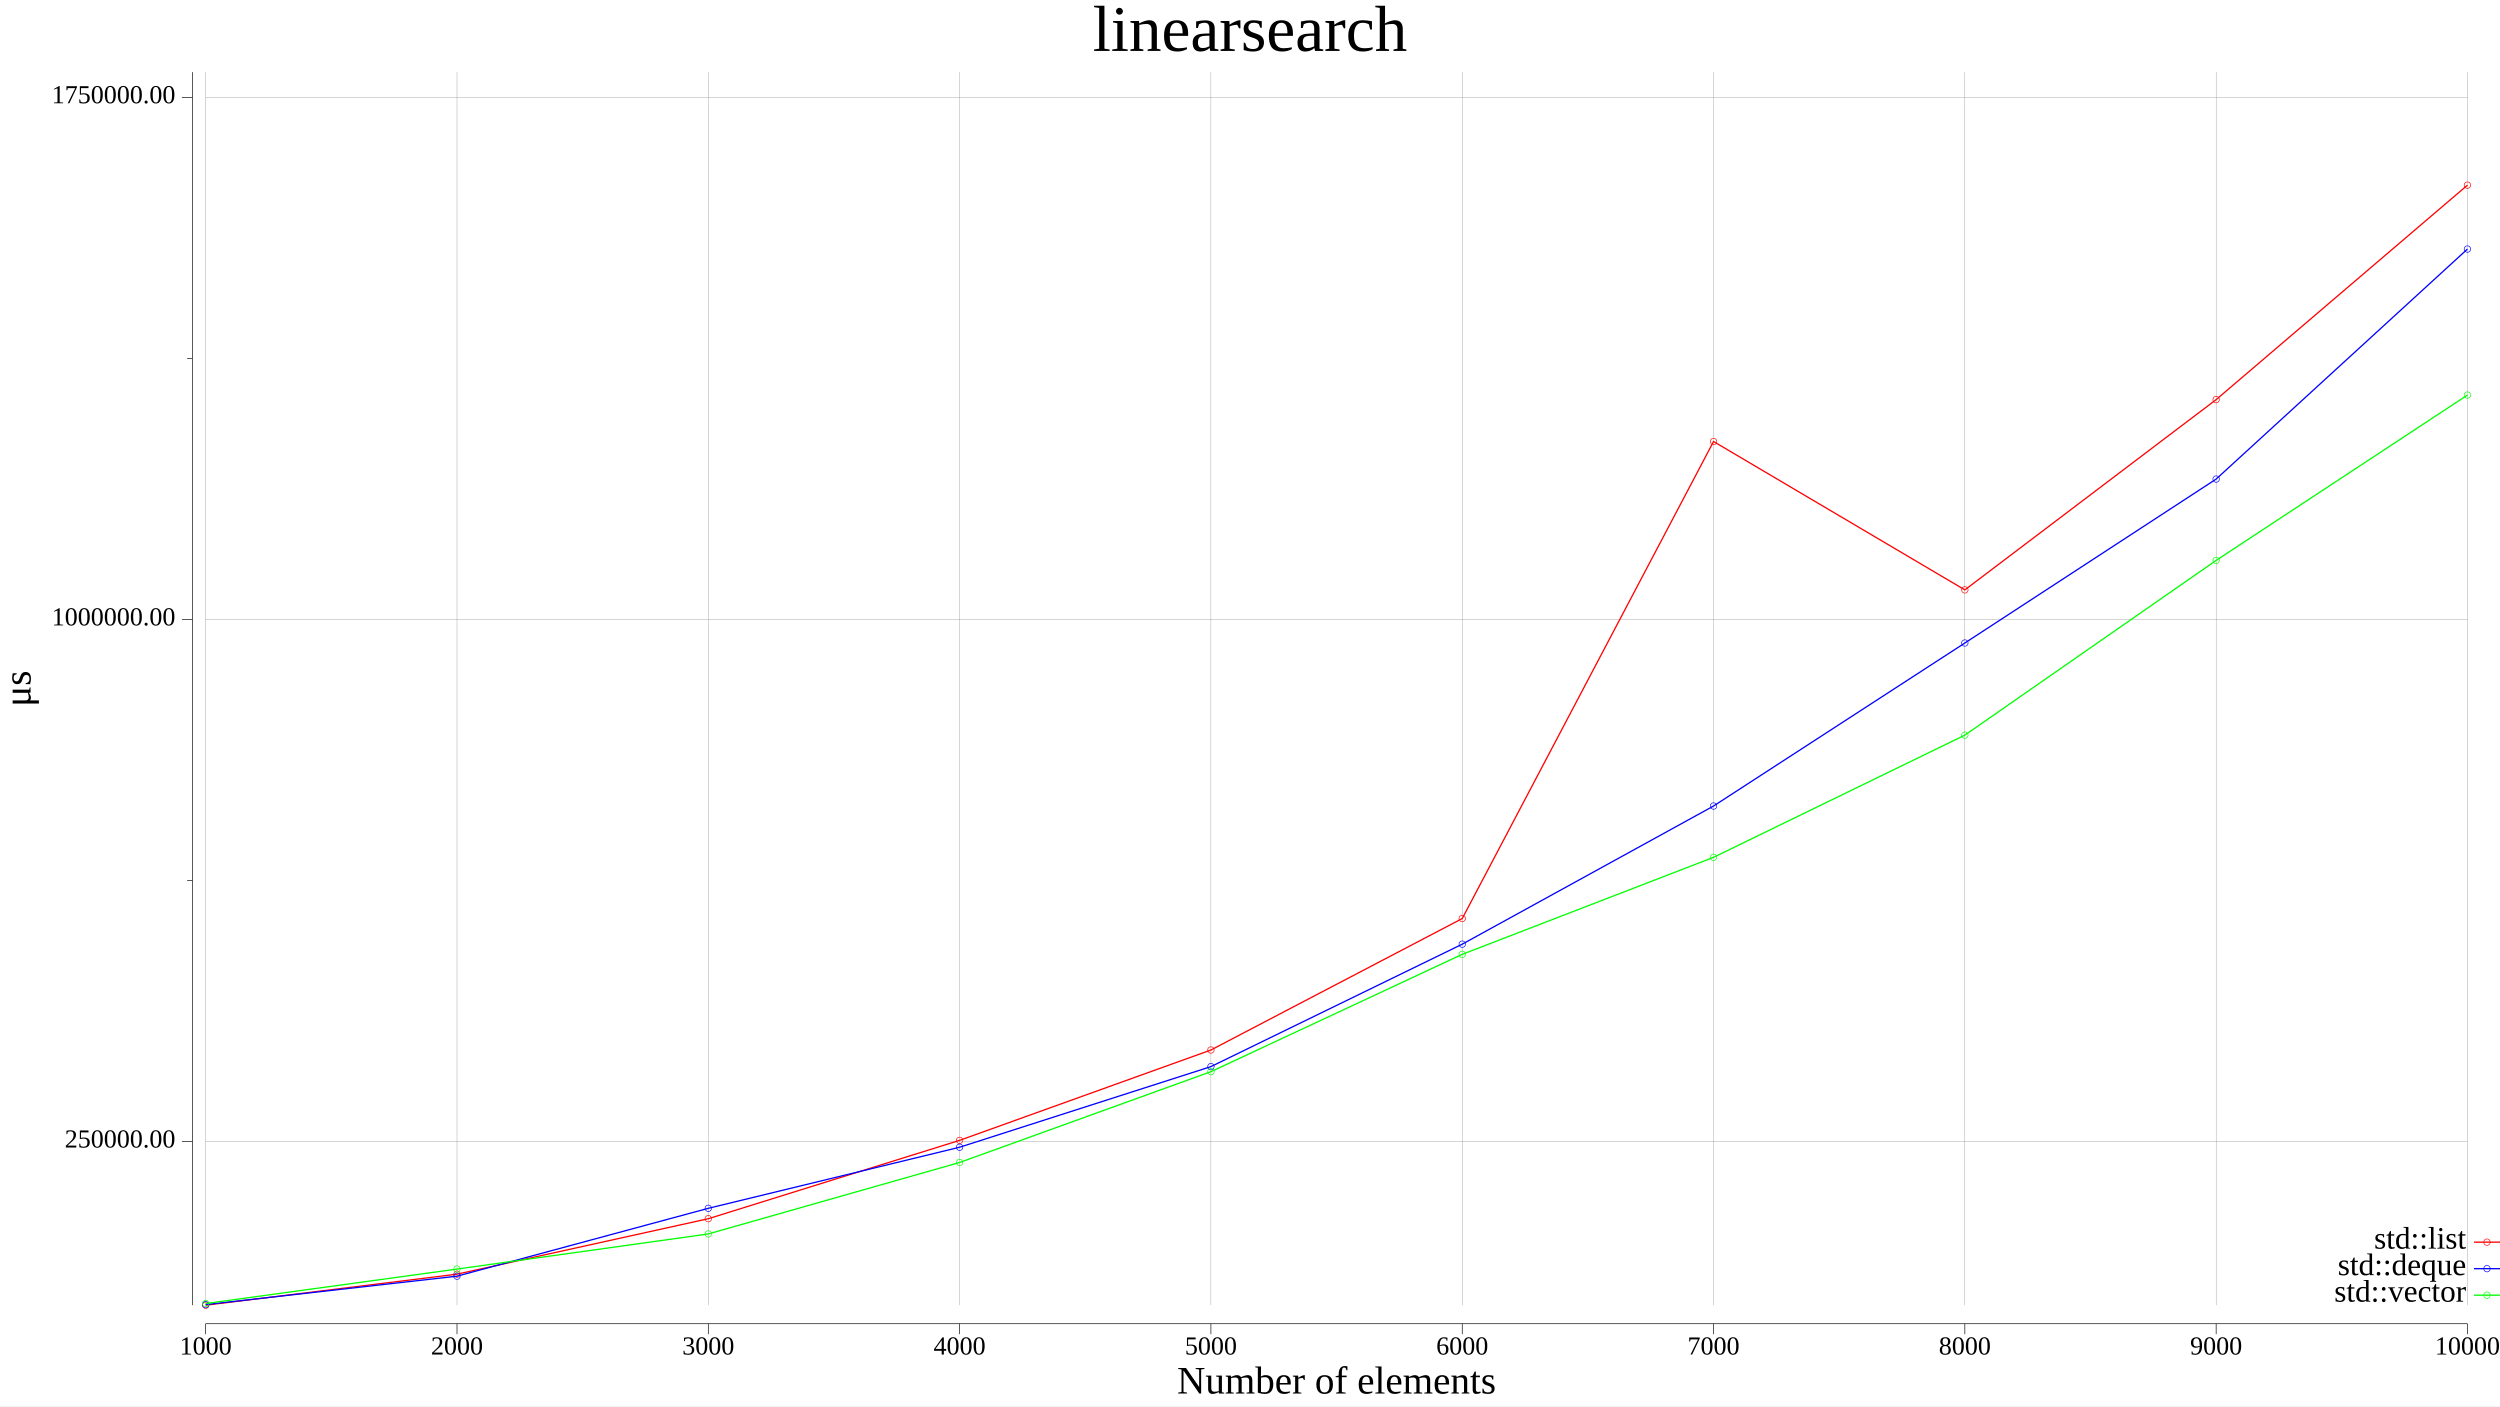
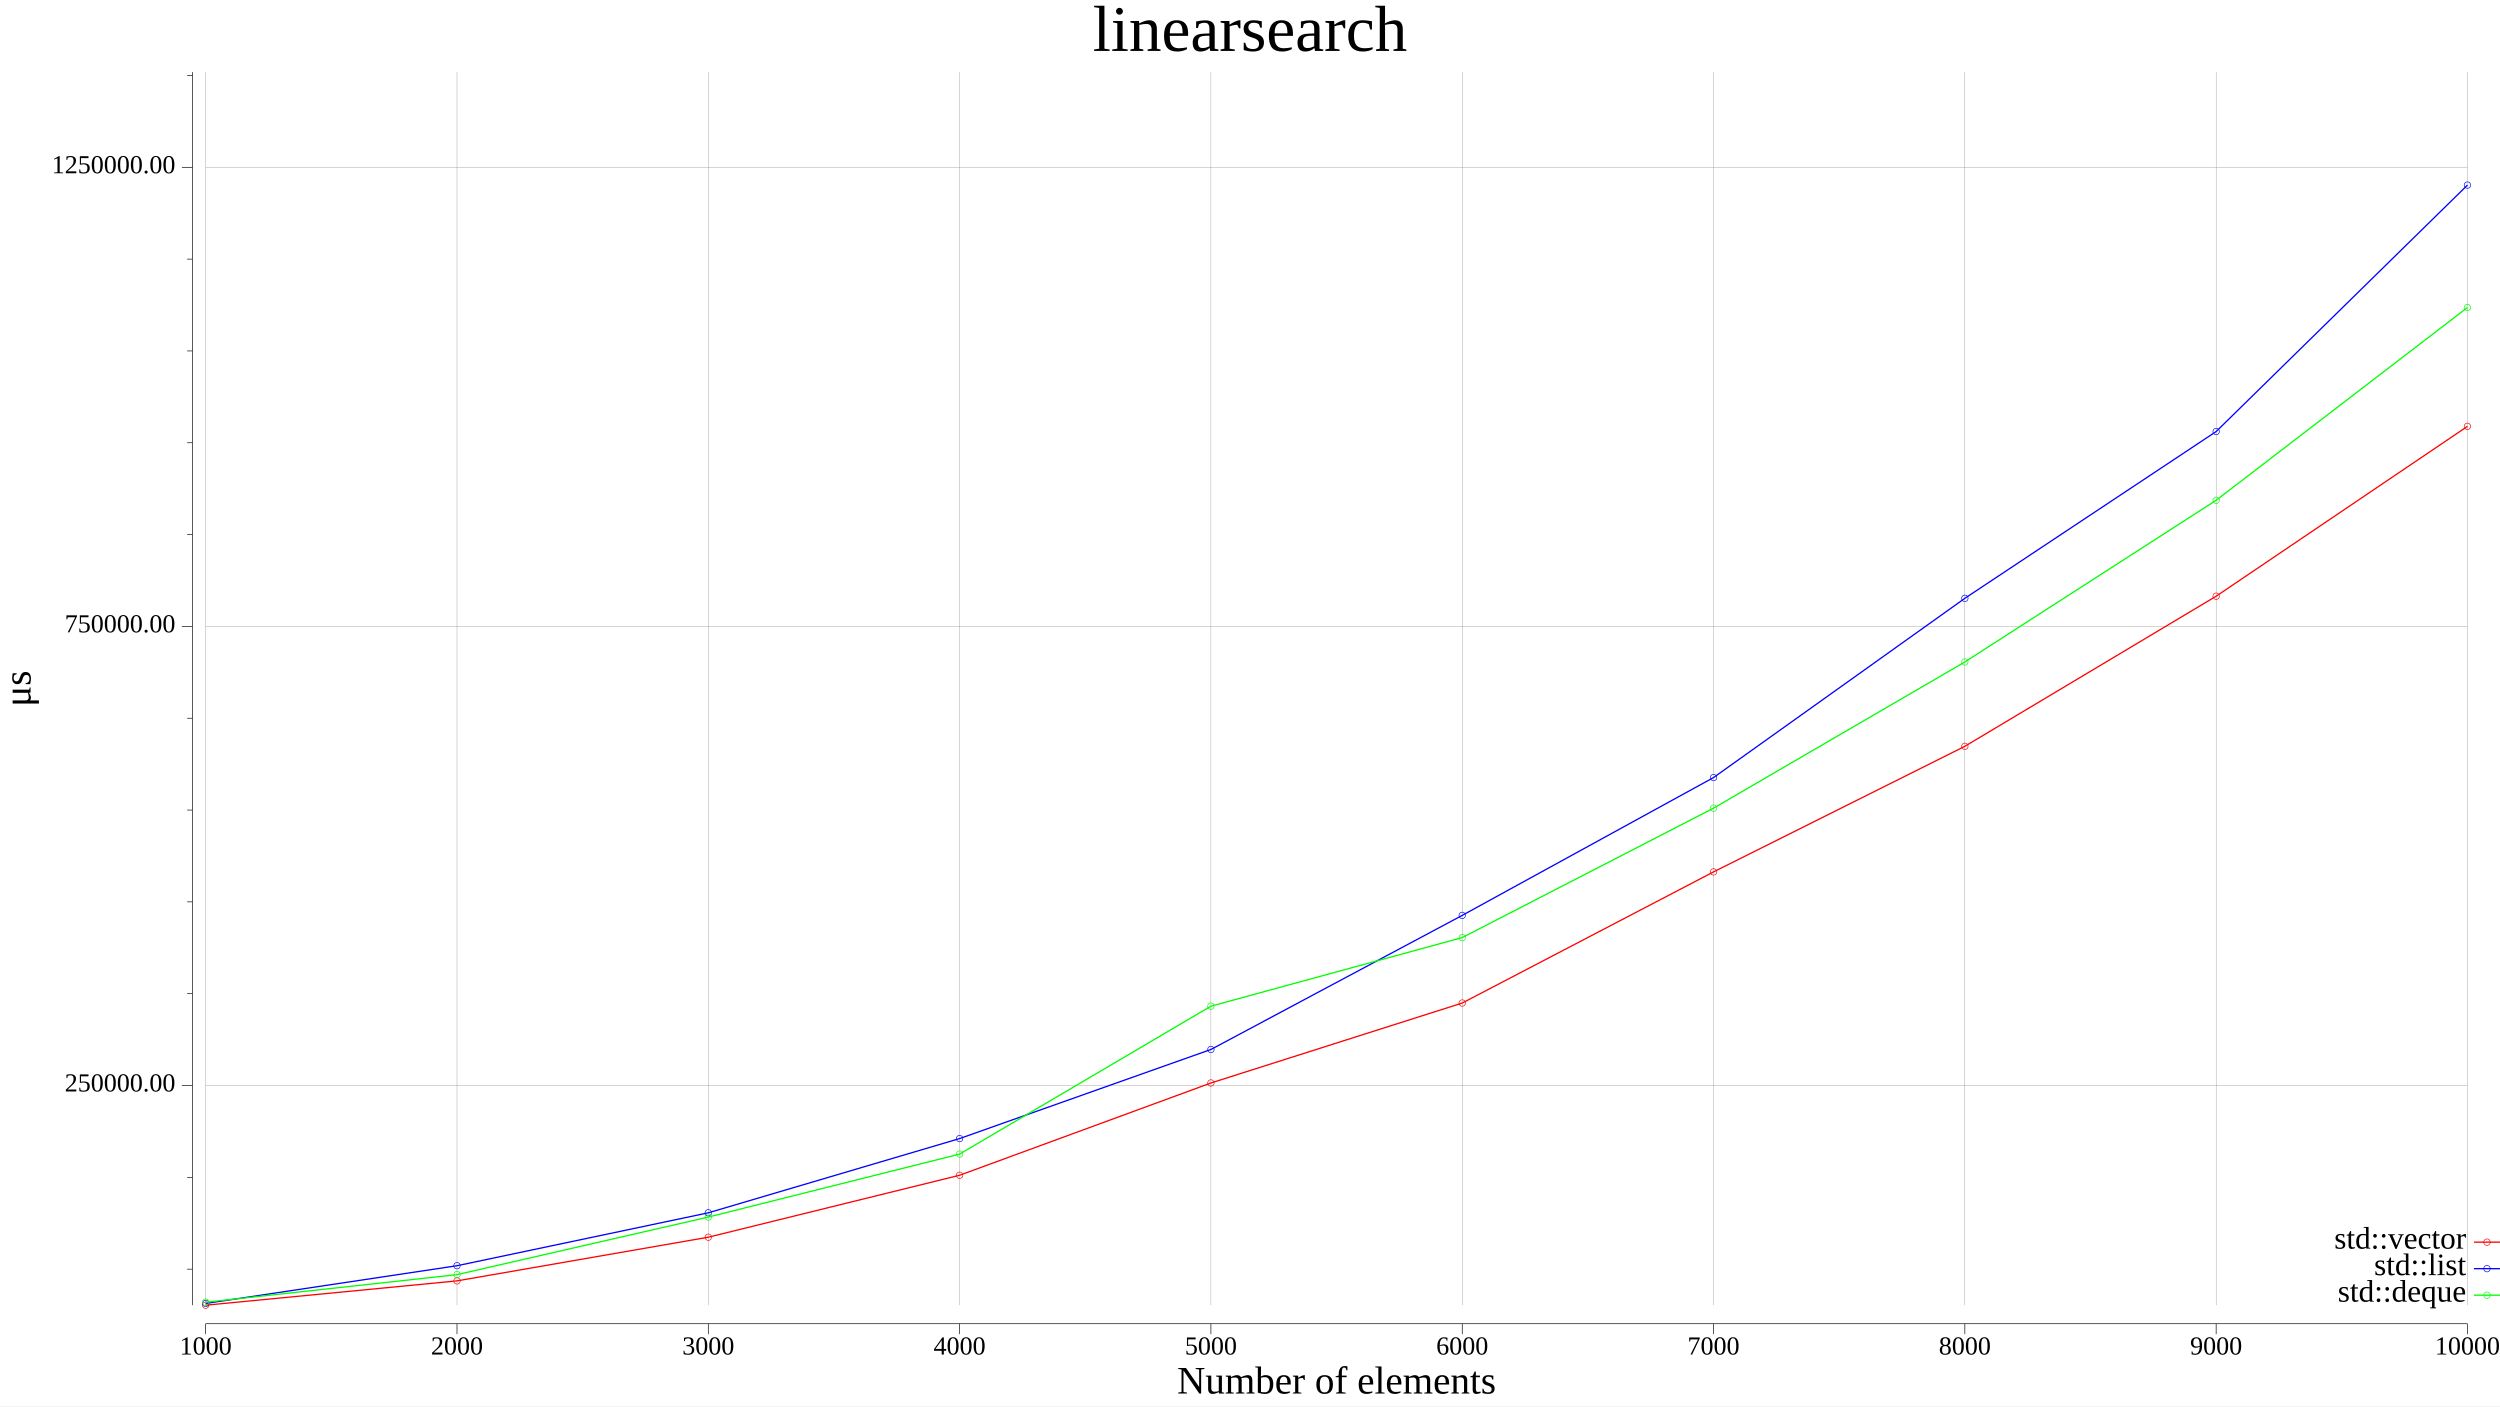
<svg xmlns="http://www.w3.org/2000/svg" width="1920pt" height="1080pt" viewBox="0 0 1920 1080">
  <g transform="scale(1, -1) translate(0, -1080)">
    <path d="M0,0L1920,0L1920,1080L0,1080Z" style="fill:#FFFFFF" />
    <text x="839.25" y="-1040.9" transform="scale(1, -1)" style="font-family:Liberation Serif;font-variant:normal;font-weight:normal;font-style:normal;font-size:50px">linearsearch</text>
    <text x="904.02" y="-9.756" transform="scale(1, -1)" style="font-family:Liberation Serif;font-variant:normal;font-weight:normal;font-style:normal;font-size:30px">Number of elements</text>
    <text x="137.96" y="-39.727" transform="scale(1, -1)" style="font-family:Liberation Serif;font-variant:normal;font-weight:normal;font-style:normal;font-size:20px">1000</text>
    <text x="330.97" y="-39.727" transform="scale(1, -1)" style="font-family:Liberation Serif;font-variant:normal;font-weight:normal;font-style:normal;font-size:20px">2000</text>
    <text x="523.97" y="-39.727" transform="scale(1, -1)" style="font-family:Liberation Serif;font-variant:normal;font-weight:normal;font-style:normal;font-size:20px">3000</text>
    <text x="716.97" y="-39.727" transform="scale(1, -1)" style="font-family:Liberation Serif;font-variant:normal;font-weight:normal;font-style:normal;font-size:20px">4000</text>
    <text x="909.98" y="-39.727" transform="scale(1, -1)" style="font-family:Liberation Serif;font-variant:normal;font-weight:normal;font-style:normal;font-size:20px">5000</text>
    <text x="1103" y="-39.727" transform="scale(1, -1)" style="font-family:Liberation Serif;font-variant:normal;font-weight:normal;font-style:normal;font-size:20px">6000</text>
    <text x="1296" y="-39.727" transform="scale(1, -1)" style="font-family:Liberation Serif;font-variant:normal;font-weight:normal;font-style:normal;font-size:20px">7000</text>
    <text x="1489" y="-39.727" transform="scale(1, -1)" style="font-family:Liberation Serif;font-variant:normal;font-weight:normal;font-style:normal;font-size:20px">8000</text>
    <text x="1682" y="-39.727" transform="scale(1, -1)" style="font-family:Liberation Serif;font-variant:normal;font-weight:normal;font-style:normal;font-size:20px">9000</text>
    <text x="1870" y="-39.727" transform="scale(1, -1)" style="font-family:Liberation Serif;font-variant:normal;font-weight:normal;font-style:normal;font-size:20px">10000</text>
    <path d="M157.96,55.371L157.96,63.371" style="fill:none;stroke:#000000;stroke-width:0.5" />
    <path d="M350.97,55.371L350.97,63.371" style="fill:none;stroke:#000000;stroke-width:0.5" />
    <path d="M543.97,55.371L543.97,63.371" style="fill:none;stroke:#000000;stroke-width:0.5" />
    <path d="M736.97,55.371L736.97,63.371" style="fill:none;stroke:#000000;stroke-width:0.5" />
    <path d="M929.98,55.371L929.98,63.371" style="fill:none;stroke:#000000;stroke-width:0.5" />
    <path d="M1123,55.371L1123,63.371" style="fill:none;stroke:#000000;stroke-width:0.5" />
    <path d="M1316,55.371L1316,63.371" style="fill:none;stroke:#000000;stroke-width:0.5" />
    <path d="M1509,55.371L1509,63.371" style="fill:none;stroke:#000000;stroke-width:0.5" />
    <path d="M1702,55.371L1702,63.371" style="fill:none;stroke:#000000;stroke-width:0.5" />
    <path d="M1895,55.371L1895,63.371" style="fill:none;stroke:#000000;stroke-width:0.5" />
    <path d="M157.96,63.371L1895,63.371" style="fill:none;stroke:#000000;stroke-width:0.5" />
    <g transform="rotate(90)">
      <text x="537.24" y="23.467" transform="scale(1, -1)" style="font-family:Liberation Serif;font-variant:normal;font-weight:normal;font-style:normal;font-size:30px">μs</text>
    </g>
-     <text x="49.712" y="-198.7" transform="scale(1, -1)" style="font-family:Liberation Serif;font-variant:normal;font-weight:normal;font-style:normal;font-size:20px">250000.00</text>
-     <text x="39.712" y="-599.69" transform="scale(1, -1)" style="font-family:Liberation Serif;font-variant:normal;font-weight:normal;font-style:normal;font-size:20px">1000000.00</text>
-     <text x="39.712" y="-1000.7" transform="scale(1, -1)" style="font-family:Liberation Serif;font-variant:normal;font-weight:normal;font-style:normal;font-size:20px">1750000.00</text>
-     <path d="M139.71,203.27L147.71,203.27" style="fill:none;stroke:#000000;stroke-width:0.5" />
-     <path d="M139.71,604.26L147.71,604.26" style="fill:none;stroke:#000000;stroke-width:0.5" />
-     <path d="M139.71,1005.2L147.71,1005.2" style="fill:none;stroke:#000000;stroke-width:0.5" />
-     <path d="M143.71,403.76L147.71,403.76" style="fill:none;stroke:#000000;stroke-width:0.5" />
-     <path d="M143.71,804.75L147.71,804.75" style="fill:none;stroke:#000000;stroke-width:0.5" />
+     <text x="49.712" y="-241.76" transform="scale(1, -1)" style="font-family:Liberation Serif;font-variant:normal;font-weight:normal;font-style:normal;font-size:20px">250000.00</text>
+     <text x="49.712" y="-594.35" transform="scale(1, -1)" style="font-family:Liberation Serif;font-variant:normal;font-weight:normal;font-style:normal;font-size:20px">750000.00</text>
+     <text x="39.712" y="-946.94" transform="scale(1, -1)" style="font-family:Liberation Serif;font-variant:normal;font-weight:normal;font-style:normal;font-size:20px">1250000.00</text>
+     <path d="M139.71,246.33L147.71,246.33" style="fill:none;stroke:#000000;stroke-width:0.5" />
+     <path d="M139.71,598.92L147.71,598.92" style="fill:none;stroke:#000000;stroke-width:0.5" />
+     <path d="M139.71,951.51L147.71,951.51" style="fill:none;stroke:#000000;stroke-width:0.5" />
+     <path d="M143.71,105.29L147.71,105.29" style="fill:none;stroke:#000000;stroke-width:0.5" />
+     <path d="M143.71,175.81L147.71,175.81" style="fill:none;stroke:#000000;stroke-width:0.5" />
+     <path d="M143.71,316.85L147.71,316.85" style="fill:none;stroke:#000000;stroke-width:0.5" />
+     <path d="M143.71,387.37L147.71,387.37" style="fill:none;stroke:#000000;stroke-width:0.5" />
+     <path d="M143.71,457.88L147.71,457.88" style="fill:none;stroke:#000000;stroke-width:0.5" />
+     <path d="M143.71,528.4L147.71,528.4" style="fill:none;stroke:#000000;stroke-width:0.5" />
+     <path d="M143.71,669.44L147.71,669.44" style="fill:none;stroke:#000000;stroke-width:0.5" />
+     <path d="M143.71,739.96L147.71,739.96" style="fill:none;stroke:#000000;stroke-width:0.5" />
+     <path d="M143.71,810.48L147.71,810.48" style="fill:none;stroke:#000000;stroke-width:0.5" />
+     <path d="M143.71,881L147.71,881" style="fill:none;stroke:#000000;stroke-width:0.5" />
+     <path d="M143.71,1022L147.71,1022" style="fill:none;stroke:#000000;stroke-width:0.5" />
    <path d="M147.71,77.61L147.71,1024.6" style="fill:none;stroke:#000000;stroke-width:0.5" />
    <path d="M157.96,77.61L157.96,1024.6" style="fill:none;stroke:#808080;stroke-width:0.25" />
    <path d="M350.97,77.61L350.97,1024.6" style="fill:none;stroke:#808080;stroke-width:0.25" />
    <path d="M543.97,77.61L543.97,1024.6" style="fill:none;stroke:#808080;stroke-width:0.25" />
    <path d="M736.97,77.61L736.97,1024.6" style="fill:none;stroke:#808080;stroke-width:0.25" />
    <path d="M929.98,77.61L929.98,1024.6" style="fill:none;stroke:#808080;stroke-width:0.25" />
    <path d="M1123,77.61L1123,1024.6" style="fill:none;stroke:#808080;stroke-width:0.25" />
    <path d="M1316,77.61L1316,1024.6" style="fill:none;stroke:#808080;stroke-width:0.25" />
    <path d="M1509,77.61L1509,1024.6" style="fill:none;stroke:#808080;stroke-width:0.25" />
    <path d="M1702,77.61L1702,1024.6" style="fill:none;stroke:#808080;stroke-width:0.25" />
    <path d="M1895,77.61L1895,1024.6" style="fill:none;stroke:#808080;stroke-width:0.25" />
-     <path d="M157.96,203.27L1895,203.27" style="fill:none;stroke:#808080;stroke-width:0.25" />
-     <path d="M157.96,604.26L1895,604.26" style="fill:none;stroke:#808080;stroke-width:0.25" />
-     <path d="M157.96,1005.2L1895,1005.2" style="fill:none;stroke:#808080;stroke-width:0.25" />
-     <path d="M157.96,77.61L350.97,101.44L543.97,144.03L736.97,204.21L929.98,273.6L1123,374.56L1316,740.92L1509,626.96L1702,773.1L1895,937.81" style="fill:none;stroke:#FF0000" />
+     <path d="M157.96,246.33L1895,246.33" style="fill:none;stroke:#808080;stroke-width:0.25" />
+     <path d="M157.96,598.92L1895,598.92" style="fill:none;stroke:#808080;stroke-width:0.25" />
+     <path d="M157.96,951.51L1895,951.51" style="fill:none;stroke:#808080;stroke-width:0.25" />
+     <path d="M157.96,77.61L350.97,96.289L543.97,129.83L736.97,177.41L929.98,248.28L1123,309.68L1316,410.39L1509,506.84L1702,622.11L1895,752.56" style="fill:none;stroke:#FF0000" />
    <path d="M160.46,77.61A2.5,2.5 0 1 1 155.46,77.61A2.5,2.5 0 1 1 160.46,77.61Z" style="fill:none;stroke:#FF0000;stroke-width:0.5" />
-     <path d="M353.47,101.44A2.5,2.5 0 1 1 348.47,101.44A2.5,2.5 0 1 1 353.47,101.44Z" style="fill:none;stroke:#FF0000;stroke-width:0.5" />
-     <path d="M546.47,144.03A2.5,2.5 0 1 1 541.47,144.03A2.5,2.5 0 1 1 546.47,144.03Z" style="fill:none;stroke:#FF0000;stroke-width:0.5" />
-     <path d="M739.47,204.21A2.5,2.5 0 1 1 734.47,204.21A2.5,2.5 0 1 1 739.47,204.21Z" style="fill:none;stroke:#FF0000;stroke-width:0.5" />
-     <path d="M932.48,273.6A2.5,2.5 0 1 1 927.48,273.6A2.5,2.5 0 1 1 932.48,273.6Z" style="fill:none;stroke:#FF0000;stroke-width:0.5" />
-     <path d="M1125.5,374.56A2.5,2.5 0 1 1 1120.5,374.56A2.5,2.5 0 1 1 1125.5,374.56Z" style="fill:none;stroke:#FF0000;stroke-width:0.5" />
-     <path d="M1318.5,740.92A2.5,2.5 0 1 1 1313.5,740.92A2.5,2.5 0 1 1 1318.5,740.92Z" style="fill:none;stroke:#FF0000;stroke-width:0.5" />
-     <path d="M1511.5,626.96A2.5,2.5 0 1 1 1506.5,626.96A2.5,2.5 0 1 1 1511.5,626.96Z" style="fill:none;stroke:#FF0000;stroke-width:0.5" />
-     <path d="M1704.5,773.1A2.5,2.5 0 1 1 1699.5,773.1A2.5,2.5 0 1 1 1704.5,773.1Z" style="fill:none;stroke:#FF0000;stroke-width:0.5" />
-     <path d="M1897.5,937.81A2.5,2.5 0 1 1 1892.5,937.81A2.5,2.5 0 1 1 1897.5,937.81Z" style="fill:none;stroke:#FF0000;stroke-width:0.5" />
-     <path d="M157.96,78.077L350.97,99.897L543.97,152.02L736.97,198.93L929.98,260.84L1123,354.88L1316,460.98L1509,586.17L1702,712.07L1895,888.72" style="fill:none;stroke:#0000FF" />
-     <path d="M160.46,78.077A2.5,2.5 0 1 1 155.46,78.077A2.5,2.5 0 1 1 160.46,78.077Z" style="fill:none;stroke:#0000FF;stroke-width:0.5" />
-     <path d="M353.47,99.897A2.5,2.5 0 1 1 348.47,99.897A2.5,2.5 0 1 1 353.47,99.897Z" style="fill:none;stroke:#0000FF;stroke-width:0.5" />
-     <path d="M546.47,152.02A2.5,2.5 0 1 1 541.47,152.02A2.5,2.5 0 1 1 546.47,152.02Z" style="fill:none;stroke:#0000FF;stroke-width:0.5" />
-     <path d="M739.47,198.93A2.5,2.5 0 1 1 734.47,198.93A2.5,2.5 0 1 1 739.47,198.93Z" style="fill:none;stroke:#0000FF;stroke-width:0.5" />
-     <path d="M932.48,260.84A2.5,2.5 0 1 1 927.48,260.84A2.5,2.5 0 1 1 932.48,260.84Z" style="fill:none;stroke:#0000FF;stroke-width:0.5" />
-     <path d="M1125.5,354.88A2.5,2.5 0 1 1 1120.5,354.88A2.5,2.5 0 1 1 1125.5,354.88Z" style="fill:none;stroke:#0000FF;stroke-width:0.5" />
-     <path d="M1318.5,460.98A2.5,2.5 0 1 1 1313.5,460.98A2.5,2.5 0 1 1 1318.5,460.98Z" style="fill:none;stroke:#0000FF;stroke-width:0.5" />
-     <path d="M1511.5,586.17A2.5,2.5 0 1 1 1506.5,586.17A2.5,2.5 0 1 1 1511.5,586.17Z" style="fill:none;stroke:#0000FF;stroke-width:0.5" />
-     <path d="M1704.5,712.07A2.5,2.5 0 1 1 1699.5,712.07A2.5,2.5 0 1 1 1704.5,712.07Z" style="fill:none;stroke:#0000FF;stroke-width:0.5" />
-     <path d="M1897.5,888.72A2.5,2.5 0 1 1 1892.5,888.72A2.5,2.5 0 1 1 1897.5,888.72Z" style="fill:none;stroke:#0000FF;stroke-width:0.5" />
-     <path d="M157.96,78.882L350.97,105.36L543.97,132.34L736.97,187.22L929.98,256.96L1123,347.08L1316,421.58L1509,515.42L1702,649.63L1895,776.6" style="fill:none;stroke:#00FF00" />
-     <path d="M160.46,78.882A2.5,2.5 0 1 1 155.46,78.882A2.5,2.5 0 1 1 160.46,78.882Z" style="fill:none;stroke:#00FF00;stroke-width:0.5" />
-     <path d="M353.47,105.36A2.5,2.5 0 1 1 348.47,105.36A2.5,2.5 0 1 1 353.47,105.36Z" style="fill:none;stroke:#00FF00;stroke-width:0.5" />
-     <path d="M546.47,132.34A2.5,2.5 0 1 1 541.47,132.34A2.5,2.5 0 1 1 546.47,132.34Z" style="fill:none;stroke:#00FF00;stroke-width:0.5" />
-     <path d="M739.47,187.22A2.5,2.5 0 1 1 734.47,187.22A2.5,2.5 0 1 1 739.47,187.22Z" style="fill:none;stroke:#00FF00;stroke-width:0.5" />
-     <path d="M932.48,256.96A2.5,2.5 0 1 1 927.48,256.96A2.5,2.5 0 1 1 932.48,256.96Z" style="fill:none;stroke:#00FF00;stroke-width:0.5" />
-     <path d="M1125.5,347.08A2.5,2.5 0 1 1 1120.5,347.08A2.5,2.5 0 1 1 1125.5,347.08Z" style="fill:none;stroke:#00FF00;stroke-width:0.5" />
-     <path d="M1318.5,421.58A2.5,2.5 0 1 1 1313.5,421.58A2.5,2.5 0 1 1 1318.5,421.58Z" style="fill:none;stroke:#00FF00;stroke-width:0.5" />
-     <path d="M1511.5,515.42A2.5,2.5 0 1 1 1506.5,515.42A2.5,2.5 0 1 1 1511.5,515.42Z" style="fill:none;stroke:#00FF00;stroke-width:0.5" />
-     <path d="M1704.5,649.63A2.5,2.5 0 1 1 1699.5,649.63A2.5,2.5 0 1 1 1704.5,649.63Z" style="fill:none;stroke:#00FF00;stroke-width:0.5" />
-     <path d="M1897.5,776.6A2.5,2.5 0 1 1 1892.5,776.6A2.5,2.5 0 1 1 1897.5,776.6Z" style="fill:none;stroke:#00FF00;stroke-width:0.5" />
+     <path d="M353.47,96.289A2.5,2.5 0 1 1 348.47,96.289A2.5,2.5 0 1 1 353.47,96.289Z" style="fill:none;stroke:#FF0000;stroke-width:0.5" />
+     <path d="M546.47,129.83A2.5,2.5 0 1 1 541.47,129.83A2.5,2.5 0 1 1 546.47,129.83Z" style="fill:none;stroke:#FF0000;stroke-width:0.5" />
+     <path d="M739.47,177.41A2.5,2.5 0 1 1 734.47,177.41A2.5,2.5 0 1 1 739.47,177.41Z" style="fill:none;stroke:#FF0000;stroke-width:0.5" />
+     <path d="M932.48,248.28A2.5,2.5 0 1 1 927.48,248.28A2.5,2.5 0 1 1 932.48,248.28Z" style="fill:none;stroke:#FF0000;stroke-width:0.5" />
+     <path d="M1125.5,309.68A2.5,2.5 0 1 1 1120.5,309.68A2.5,2.5 0 1 1 1125.5,309.68Z" style="fill:none;stroke:#FF0000;stroke-width:0.5" />
+     <path d="M1318.5,410.39A2.5,2.5 0 1 1 1313.5,410.39A2.5,2.5 0 1 1 1318.5,410.39Z" style="fill:none;stroke:#FF0000;stroke-width:0.5" />
+     <path d="M1511.5,506.84A2.5,2.5 0 1 1 1506.5,506.84A2.5,2.5 0 1 1 1511.5,506.84Z" style="fill:none;stroke:#FF0000;stroke-width:0.5" />
+     <path d="M1704.5,622.11A2.5,2.5 0 1 1 1699.5,622.11A2.5,2.5 0 1 1 1704.5,622.11Z" style="fill:none;stroke:#FF0000;stroke-width:0.5" />
+     <path d="M1897.5,752.56A2.5,2.5 0 1 1 1892.5,752.56A2.5,2.5 0 1 1 1897.5,752.56Z" style="fill:none;stroke:#FF0000;stroke-width:0.5" />
+     <path d="M157.96,78.951L350.97,107.93L543.97,148.57L736.97,205.58L929.98,274.01L1123,377L1316,482.84L1509,620.49L1702,748.58L1895,937.85" style="fill:none;stroke:#0000FF" />
+     <path d="M160.46,78.951A2.5,2.5 0 1 1 155.46,78.951A2.5,2.5 0 1 1 160.46,78.951Z" style="fill:none;stroke:#0000FF;stroke-width:0.5" />
+     <path d="M353.47,107.93A2.5,2.5 0 1 1 348.47,107.93A2.5,2.5 0 1 1 353.47,107.93Z" style="fill:none;stroke:#0000FF;stroke-width:0.5" />
+     <path d="M546.47,148.57A2.5,2.5 0 1 1 541.47,148.57A2.5,2.5 0 1 1 546.47,148.57Z" style="fill:none;stroke:#0000FF;stroke-width:0.5" />
+     <path d="M739.47,205.58A2.5,2.5 0 1 1 734.47,205.58A2.5,2.5 0 1 1 739.47,205.58Z" style="fill:none;stroke:#0000FF;stroke-width:0.5" />
+     <path d="M932.48,274.01A2.5,2.5 0 1 1 927.48,274.01A2.5,2.5 0 1 1 932.48,274.01Z" style="fill:none;stroke:#0000FF;stroke-width:0.5" />
+     <path d="M1125.5,377A2.5,2.5 0 1 1 1120.5,377A2.5,2.5 0 1 1 1125.5,377Z" style="fill:none;stroke:#0000FF;stroke-width:0.5" />
+     <path d="M1318.5,482.84A2.5,2.5 0 1 1 1313.5,482.84A2.5,2.5 0 1 1 1318.5,482.84Z" style="fill:none;stroke:#0000FF;stroke-width:0.5" />
+     <path d="M1511.5,620.49A2.5,2.5 0 1 1 1506.5,620.49A2.5,2.5 0 1 1 1511.5,620.49Z" style="fill:none;stroke:#0000FF;stroke-width:0.5" />
+     <path d="M1704.5,748.58A2.5,2.5 0 1 1 1699.5,748.58A2.5,2.5 0 1 1 1704.5,748.58Z" style="fill:none;stroke:#0000FF;stroke-width:0.5" />
+     <path d="M1897.5,937.85A2.5,2.5 0 1 1 1892.5,937.85A2.5,2.5 0 1 1 1897.5,937.85Z" style="fill:none;stroke:#0000FF;stroke-width:0.5" />
+     <path d="M157.96,79.901L350.97,101.08L543.97,145.3L736.97,193.67L929.98,307.27L1123,359.94L1316,459.34L1509,571.62L1702,695.79L1895,843.85" style="fill:none;stroke:#00FF00" />
+     <path d="M160.46,79.901A2.5,2.5 0 1 1 155.46,79.901A2.5,2.5 0 1 1 160.46,79.901Z" style="fill:none;stroke:#00FF00;stroke-width:0.5" />
+     <path d="M353.47,101.08A2.5,2.5 0 1 1 348.47,101.08A2.5,2.5 0 1 1 353.47,101.08Z" style="fill:none;stroke:#00FF00;stroke-width:0.5" />
+     <path d="M546.47,145.3A2.5,2.5 0 1 1 541.47,145.3A2.5,2.5 0 1 1 546.47,145.3Z" style="fill:none;stroke:#00FF00;stroke-width:0.5" />
+     <path d="M739.47,193.67A2.5,2.5 0 1 1 734.47,193.67A2.5,2.5 0 1 1 739.47,193.67Z" style="fill:none;stroke:#00FF00;stroke-width:0.5" />
+     <path d="M932.48,307.27A2.5,2.5 0 1 1 927.48,307.27A2.5,2.5 0 1 1 932.48,307.27Z" style="fill:none;stroke:#00FF00;stroke-width:0.5" />
+     <path d="M1125.5,359.94A2.5,2.5 0 1 1 1120.5,359.94A2.5,2.5 0 1 1 1125.5,359.94Z" style="fill:none;stroke:#00FF00;stroke-width:0.5" />
+     <path d="M1318.5,459.34A2.5,2.5 0 1 1 1313.5,459.34A2.5,2.5 0 1 1 1318.5,459.34Z" style="fill:none;stroke:#00FF00;stroke-width:0.5" />
+     <path d="M1511.5,571.62A2.5,2.5 0 1 1 1506.5,571.62A2.5,2.5 0 1 1 1511.5,571.62Z" style="fill:none;stroke:#00FF00;stroke-width:0.5" />
+     <path d="M1704.5,695.79A2.5,2.5 0 1 1 1699.5,695.79A2.5,2.5 0 1 1 1704.5,695.79Z" style="fill:none;stroke:#00FF00;stroke-width:0.5" />
+     <path d="M1897.5,843.85A2.5,2.5 0 1 1 1892.5,843.85A2.5,2.5 0 1 1 1897.5,843.85Z" style="fill:none;stroke:#00FF00;stroke-width:0.5" />
    <path d="M1900,126.03L1920,126.03" style="fill:none;stroke:#FF0000" />
    <path d="M1912.5,126.03A2.5,2.5 0 1 1 1907.5,126.03A2.5,2.5 0 1 1 1912.5,126.03Z" style="fill:none;stroke:#FF0000;stroke-width:0.5" />
-     <text x="1823.3" y="-121.05" transform="scale(1, -1)" style="font-family:Liberation Serif;font-variant:normal;font-weight:normal;font-style:normal;font-size:24px">std::list</text>
+     <text x="1792.7" y="-121.05" transform="scale(1, -1)" style="font-family:Liberation Serif;font-variant:normal;font-weight:normal;font-style:normal;font-size:24px">std::vector</text>
    <path d="M1900,105.66L1920,105.66" style="fill:none;stroke:#0000FF" />
    <path d="M1912.5,105.66A2.5,2.5 0 1 1 1907.5,105.66A2.5,2.5 0 1 1 1912.5,105.66Z" style="fill:none;stroke:#0000FF;stroke-width:0.5" />
-     <text x="1795.4" y="-100.69" transform="scale(1, -1)" style="font-family:Liberation Serif;font-variant:normal;font-weight:normal;font-style:normal;font-size:24px">std::deque</text>
+     <text x="1823.3" y="-100.69" transform="scale(1, -1)" style="font-family:Liberation Serif;font-variant:normal;font-weight:normal;font-style:normal;font-size:24px">std::list</text>
    <path d="M1900,85.294L1920,85.294" style="fill:none;stroke:#00FF00" />
    <path d="M1912.5,85.294A2.5,2.5 0 1 1 1907.5,85.294A2.5,2.5 0 1 1 1912.5,85.294Z" style="fill:none;stroke:#00FF00;stroke-width:0.5" />
-     <text x="1792.7" y="-80.319" transform="scale(1, -1)" style="font-family:Liberation Serif;font-variant:normal;font-weight:normal;font-style:normal;font-size:24px">std::vector</text>
+     <text x="1795.4" y="-80.319" transform="scale(1, -1)" style="font-family:Liberation Serif;font-variant:normal;font-weight:normal;font-style:normal;font-size:24px">std::deque</text>
  </g>
</svg>
